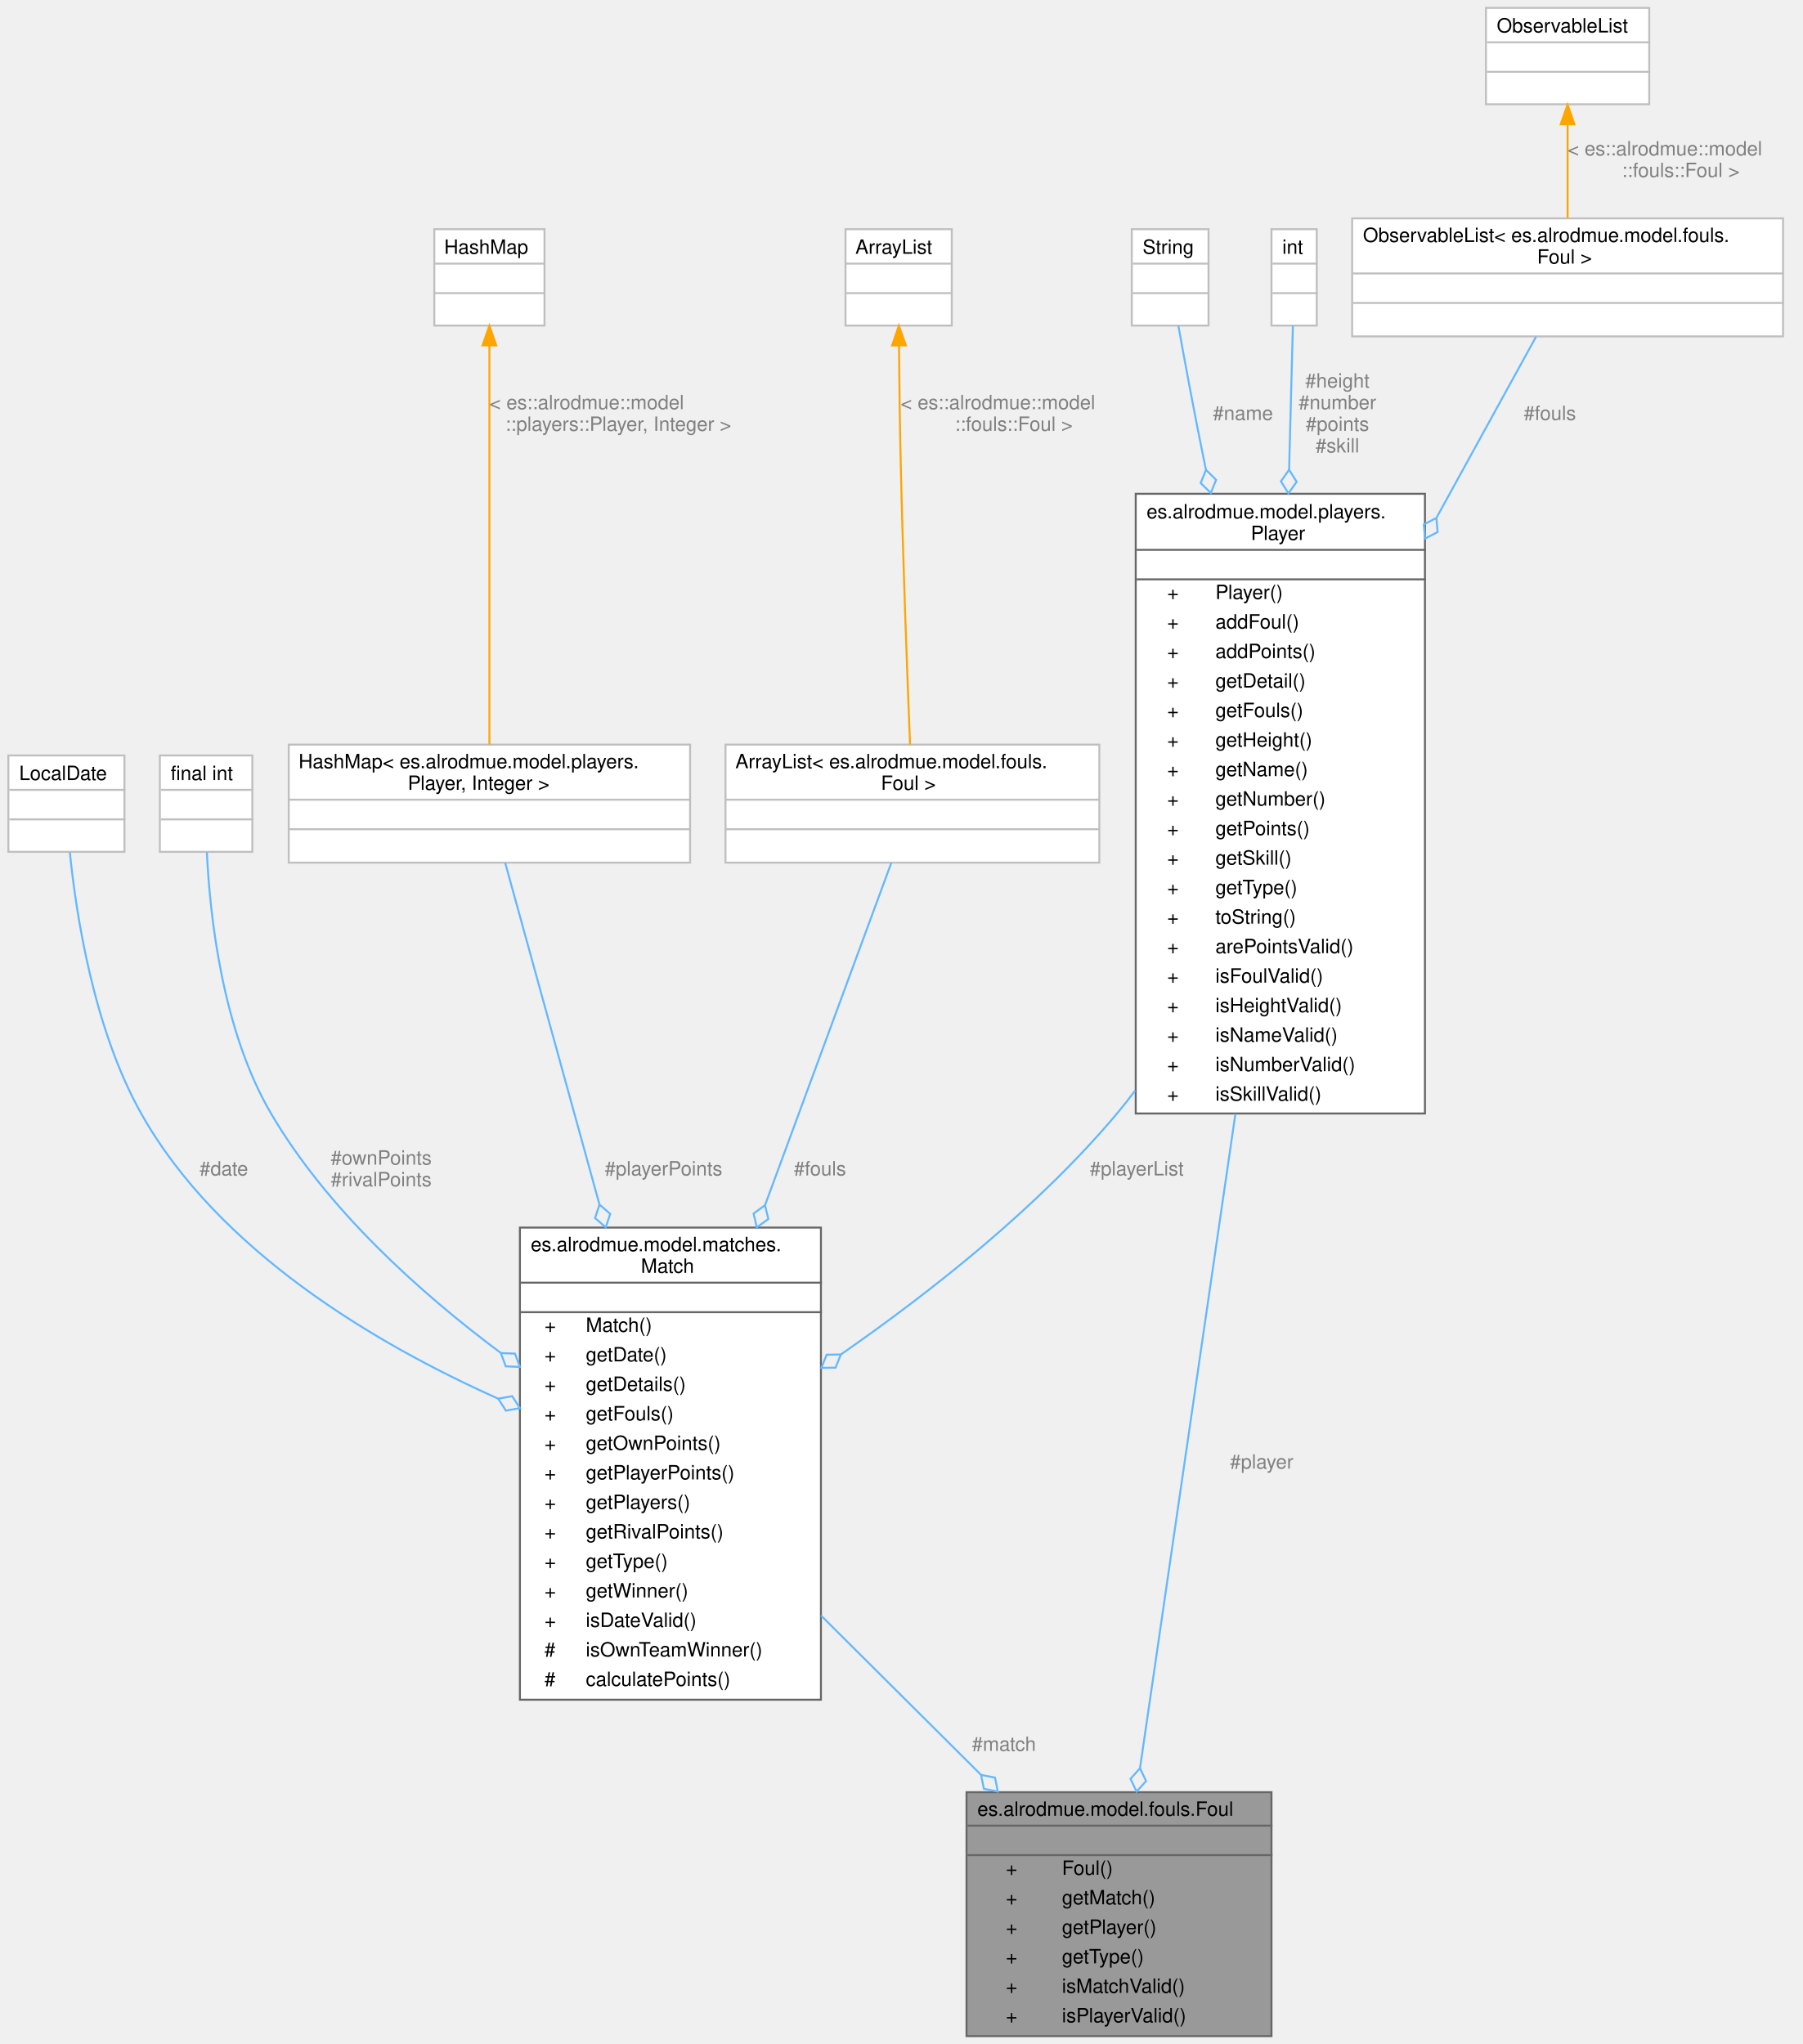
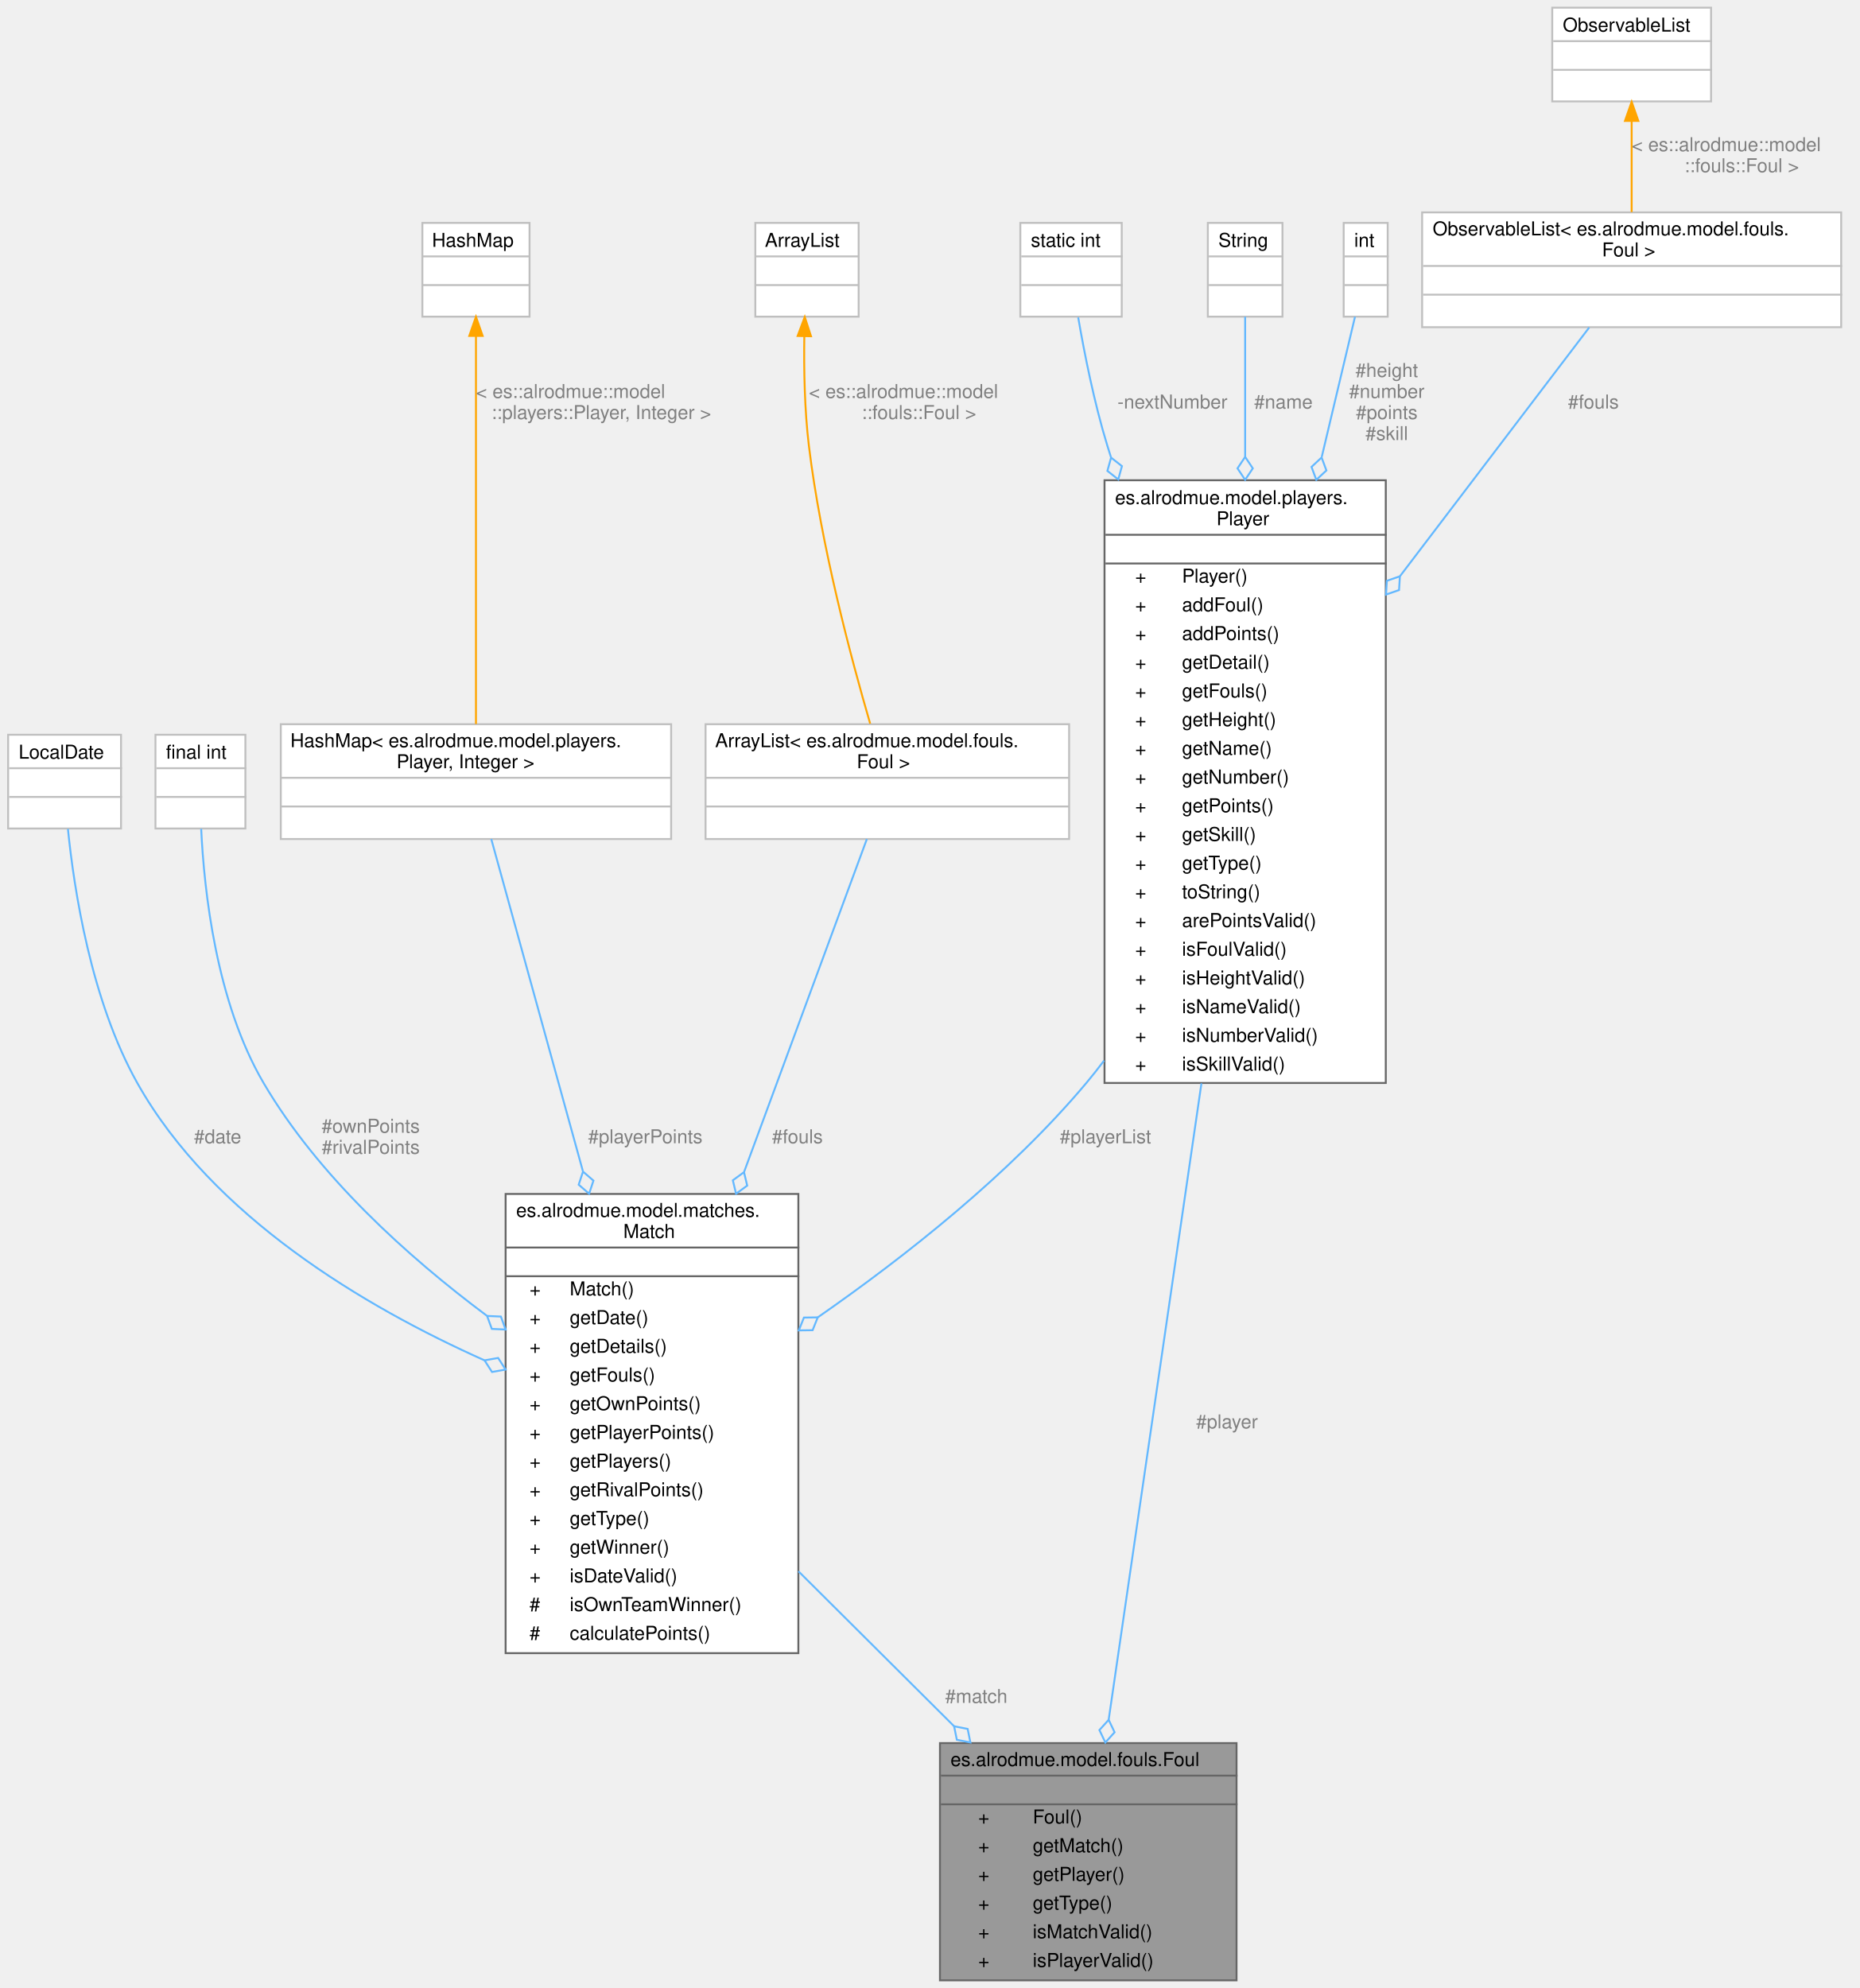
- <svg xmlns="http://www.w3.org/2000/svg" xmlns:xlink="http://www.w3.org/1999/xlink" width="916pt" height="1039pt" viewBox="0.00 0.00 915.50 1039.00">
+ <svg xmlns="http://www.w3.org/2000/svg" xmlns:xlink="http://www.w3.org/1999/xlink" width="972pt" height="1039pt" viewBox="0.00 0.00 971.50 1039.00">
  <g id="graph0" class="graph" transform="scale(1 1) rotate(0) translate(4 1035)">
    <g id="Node000001" class="node">
      <g id="a_Node000001">
        <a xlink:title=" ">
          <polygon fill="#999999" stroke="transparent" points="642,-124 487,-124 487,0 642,0 642,-124" />
          <text text-anchor="start" x="492.5" y="-112" font-family="Helvetica,sans-Serif" font-size="10.00">es.alrodmue.model.fouls.Foul</text>
          <text text-anchor="start" x="563" y="-97" font-family="Helvetica,sans-Serif" font-size="10.00"> </text>
          <text text-anchor="start" x="507" y="-82" font-family="Helvetica,sans-Serif" font-size="10.00">+</text>
          <text text-anchor="start" x="535.5" y="-82" font-family="Helvetica,sans-Serif" font-size="10.00">Foul()</text>
          <text text-anchor="start" x="507" y="-67" font-family="Helvetica,sans-Serif" font-size="10.00">+</text>
          <text text-anchor="start" x="535.5" y="-67" font-family="Helvetica,sans-Serif" font-size="10.00">getMatch()</text>
          <text text-anchor="start" x="507" y="-52" font-family="Helvetica,sans-Serif" font-size="10.00">+</text>
          <text text-anchor="start" x="535.5" y="-52" font-family="Helvetica,sans-Serif" font-size="10.00">getPlayer()</text>
          <text text-anchor="start" x="507" y="-37" font-family="Helvetica,sans-Serif" font-size="10.00">+</text>
          <text text-anchor="start" x="535.5" y="-37" font-family="Helvetica,sans-Serif" font-size="10.00">getType()</text>
          <text text-anchor="start" x="507" y="-22" font-family="Helvetica,sans-Serif" font-size="10.00">+</text>
          <text text-anchor="start" x="535.5" y="-22" font-family="Helvetica,sans-Serif" font-size="10.00">isMatchValid()</text>
          <text text-anchor="start" x="507" y="-7" font-family="Helvetica,sans-Serif" font-size="10.00">+</text>
          <text text-anchor="start" x="535.5" y="-7" font-family="Helvetica,sans-Serif" font-size="10.00">isPlayerValid()</text>
          <polygon fill="#666666" stroke="#666666" points="487.5,-107 487.5,-107 642.5,-107 642.5,-107 487.5,-107" />
          <polygon fill="#666666" stroke="#666666" points="487.5,-92 487.5,-92 642.5,-92 642.5,-92 487.5,-92" />
          <polygon fill="none" stroke="#666666" points="487,0 487,-124 642,-124 642,0 487,0" />
        </a>
      </g>
    </g>
    <g id="Node000002" class="node">
      <g id="a_Node000002">
        <a xlink:href="classes_1_1alrodmue_1_1model_1_1players_1_1Player.xhtml" target="_top" xlink:title=" ">
          <polygon fill="white" stroke="transparent" points="720,-784 573,-784 573,-469 720,-469 720,-784" />
          <text text-anchor="start" x="578.5" y="-771.5" font-family="Helvetica,sans-Serif" font-size="10.00">es.alrodmue.model.players.</text>
          <text text-anchor="start" x="631.5" y="-760.5" font-family="Helvetica,sans-Serif" font-size="10.00">Player</text>
          <text text-anchor="start" x="645" y="-745.5" font-family="Helvetica,sans-Serif" font-size="10.00"> </text>
          <text text-anchor="start" x="589" y="-730.5" font-family="Helvetica,sans-Serif" font-size="10.00">+</text>
          <text text-anchor="start" x="613.5" y="-730.5" font-family="Helvetica,sans-Serif" font-size="10.00">Player()</text>
          <text text-anchor="start" x="589" y="-715.5" font-family="Helvetica,sans-Serif" font-size="10.00">+</text>
          <text text-anchor="start" x="613.5" y="-715.5" font-family="Helvetica,sans-Serif" font-size="10.00">addFoul()</text>
          <text text-anchor="start" x="589" y="-700.5" font-family="Helvetica,sans-Serif" font-size="10.00">+</text>
          <text text-anchor="start" x="613.5" y="-700.5" font-family="Helvetica,sans-Serif" font-size="10.00">addPoints()</text>
          <text text-anchor="start" x="589" y="-685.5" font-family="Helvetica,sans-Serif" font-size="10.00">+</text>
          <text text-anchor="start" x="613.5" y="-685.5" font-family="Helvetica,sans-Serif" font-size="10.00">getDetail()</text>
          <text text-anchor="start" x="589" y="-670.5" font-family="Helvetica,sans-Serif" font-size="10.00">+</text>
          <text text-anchor="start" x="613.5" y="-670.5" font-family="Helvetica,sans-Serif" font-size="10.00">getFouls()</text>
          <text text-anchor="start" x="589" y="-655.5" font-family="Helvetica,sans-Serif" font-size="10.00">+</text>
          <text text-anchor="start" x="613.5" y="-655.5" font-family="Helvetica,sans-Serif" font-size="10.00">getHeight()</text>
          <text text-anchor="start" x="589" y="-640.5" font-family="Helvetica,sans-Serif" font-size="10.00">+</text>
          <text text-anchor="start" x="613.5" y="-640.5" font-family="Helvetica,sans-Serif" font-size="10.00">getName()</text>
          <text text-anchor="start" x="589" y="-625.5" font-family="Helvetica,sans-Serif" font-size="10.00">+</text>
          <text text-anchor="start" x="613.5" y="-625.5" font-family="Helvetica,sans-Serif" font-size="10.00">getNumber()</text>
          <text text-anchor="start" x="589" y="-610.5" font-family="Helvetica,sans-Serif" font-size="10.00">+</text>
          <text text-anchor="start" x="613.5" y="-610.5" font-family="Helvetica,sans-Serif" font-size="10.00">getPoints()</text>
          <text text-anchor="start" x="589" y="-595.5" font-family="Helvetica,sans-Serif" font-size="10.00">+</text>
          <text text-anchor="start" x="613.5" y="-595.5" font-family="Helvetica,sans-Serif" font-size="10.00">getSkill()</text>
          <text text-anchor="start" x="589" y="-580.5" font-family="Helvetica,sans-Serif" font-size="10.00">+</text>
          <text text-anchor="start" x="613.5" y="-580.5" font-family="Helvetica,sans-Serif" font-size="10.00">getType()</text>
          <text text-anchor="start" x="589" y="-565.5" font-family="Helvetica,sans-Serif" font-size="10.00">+</text>
          <text text-anchor="start" x="613.5" y="-565.5" font-family="Helvetica,sans-Serif" font-size="10.00">toString()</text>
          <text text-anchor="start" x="589" y="-550.5" font-family="Helvetica,sans-Serif" font-size="10.00">+</text>
          <text text-anchor="start" x="613.5" y="-550.5" font-family="Helvetica,sans-Serif" font-size="10.00">arePointsValid()</text>
          <text text-anchor="start" x="589" y="-535.5" font-family="Helvetica,sans-Serif" font-size="10.00">+</text>
          <text text-anchor="start" x="613.5" y="-535.5" font-family="Helvetica,sans-Serif" font-size="10.00">isFoulValid()</text>
          <text text-anchor="start" x="589" y="-520.5" font-family="Helvetica,sans-Serif" font-size="10.00">+</text>
          <text text-anchor="start" x="613.5" y="-520.5" font-family="Helvetica,sans-Serif" font-size="10.00">isHeightValid()</text>
          <text text-anchor="start" x="589" y="-505.5" font-family="Helvetica,sans-Serif" font-size="10.00">+</text>
          <text text-anchor="start" x="613.5" y="-505.5" font-family="Helvetica,sans-Serif" font-size="10.00">isNameValid()</text>
          <text text-anchor="start" x="589" y="-490.5" font-family="Helvetica,sans-Serif" font-size="10.00">+</text>
          <text text-anchor="start" x="613.5" y="-490.5" font-family="Helvetica,sans-Serif" font-size="10.00">isNumberValid()</text>
          <text text-anchor="start" x="589" y="-475.5" font-family="Helvetica,sans-Serif" font-size="10.00">+</text>
          <text text-anchor="start" x="613.5" y="-475.5" font-family="Helvetica,sans-Serif" font-size="10.00">isSkillValid()</text>
          <polygon fill="#666666" stroke="#666666" points="573.5,-755.5 573.5,-755.5 720.5,-755.5 720.5,-755.5 573.5,-755.5" />
          <polygon fill="#666666" stroke="#666666" points="573.5,-740.5 573.5,-740.5 720.5,-740.5 720.5,-740.5 573.5,-740.5" />
          <polygon fill="none" stroke="#666666" points="573,-469 573,-784 720,-784 720,-469 573,-469" />
        </a>
      </g>
    </g>
    <g id="edge1_Node000001_Node000002" class="edge">
      <g id="a_edge1_Node000001_Node000002">
        <a xlink:title=" ">
          <path fill="none" stroke="#63b8ff" d="M623.66,-468.81C607.8,-360.06 587.41,-220.17 575.18,-136.26" />
          <polygon fill="none" stroke="#63b8ff" points="575.17,-136.17 570.34,-130.81 573.44,-124.3 578.26,-129.66 575.17,-136.17" />
        </a>
      </g>
      <text text-anchor="middle" x="637" y="-288.5" font-family="Helvetica,sans-Serif" font-size="10.00" fill="grey"> #player</text>
    </g>
-     <g id="Node000007" class="node">
-       <g id="a_Node000007">
+     <g id="Node000008" class="node">
+       <g id="a_Node000008">
        <a xlink:href="classes_1_1alrodmue_1_1model_1_1matches_1_1Match.xhtml" target="_top" xlink:title=" ">
          <polygon fill="white" stroke="transparent" points="413,-411 260,-411 260,-171 413,-171 413,-411" />
          <text text-anchor="start" x="265.5" y="-399" font-family="Helvetica,sans-Serif" font-size="10.00">es.alrodmue.model.matches.</text>
          <text text-anchor="start" x="321.5" y="-388" font-family="Helvetica,sans-Serif" font-size="10.00">Match</text>
          <text text-anchor="start" x="335" y="-373" font-family="Helvetica,sans-Serif" font-size="10.00"> </text>
          <text text-anchor="start" x="272.5" y="-358" font-family="Helvetica,sans-Serif" font-size="10.00">+</text>
          <text text-anchor="start" x="293.5" y="-358" font-family="Helvetica,sans-Serif" font-size="10.00">Match()</text>
          <text text-anchor="start" x="272.5" y="-343" font-family="Helvetica,sans-Serif" font-size="10.00">+</text>
          <text text-anchor="start" x="293.5" y="-343" font-family="Helvetica,sans-Serif" font-size="10.00">getDate()</text>
          <text text-anchor="start" x="272.5" y="-328" font-family="Helvetica,sans-Serif" font-size="10.00">+</text>
          <text text-anchor="start" x="293.5" y="-328" font-family="Helvetica,sans-Serif" font-size="10.00">getDetails()</text>
          <text text-anchor="start" x="272.5" y="-313" font-family="Helvetica,sans-Serif" font-size="10.00">+</text>
          <text text-anchor="start" x="293.5" y="-313" font-family="Helvetica,sans-Serif" font-size="10.00">getFouls()</text>
          <text text-anchor="start" x="272.5" y="-298" font-family="Helvetica,sans-Serif" font-size="10.00">+</text>
          <text text-anchor="start" x="293.5" y="-298" font-family="Helvetica,sans-Serif" font-size="10.00">getOwnPoints()</text>
          <text text-anchor="start" x="272.5" y="-283" font-family="Helvetica,sans-Serif" font-size="10.00">+</text>
          <text text-anchor="start" x="293.5" y="-283" font-family="Helvetica,sans-Serif" font-size="10.00">getPlayerPoints()</text>
          <text text-anchor="start" x="272.5" y="-268" font-family="Helvetica,sans-Serif" font-size="10.00">+</text>
          <text text-anchor="start" x="293.5" y="-268" font-family="Helvetica,sans-Serif" font-size="10.00">getPlayers()</text>
          <text text-anchor="start" x="272.5" y="-253" font-family="Helvetica,sans-Serif" font-size="10.00">+</text>
          <text text-anchor="start" x="293.5" y="-253" font-family="Helvetica,sans-Serif" font-size="10.00">getRivalPoints()</text>
          <text text-anchor="start" x="272.5" y="-238" font-family="Helvetica,sans-Serif" font-size="10.00">+</text>
          <text text-anchor="start" x="293.5" y="-238" font-family="Helvetica,sans-Serif" font-size="10.00">getType()</text>
          <text text-anchor="start" x="272.5" y="-223" font-family="Helvetica,sans-Serif" font-size="10.00">+</text>
          <text text-anchor="start" x="293.5" y="-223" font-family="Helvetica,sans-Serif" font-size="10.00">getWinner()</text>
          <text text-anchor="start" x="272.5" y="-208" font-family="Helvetica,sans-Serif" font-size="10.00">+</text>
          <text text-anchor="start" x="293.5" y="-208" font-family="Helvetica,sans-Serif" font-size="10.00">isDateValid()</text>
          <text text-anchor="start" x="272.5" y="-193" font-family="Helvetica,sans-Serif" font-size="10.00">#</text>
          <text text-anchor="start" x="293.5" y="-193" font-family="Helvetica,sans-Serif" font-size="10.00">isOwnTeamWinner()</text>
          <text text-anchor="start" x="272.5" y="-178" font-family="Helvetica,sans-Serif" font-size="10.00">#</text>
          <text text-anchor="start" x="293.5" y="-178" font-family="Helvetica,sans-Serif" font-size="10.00">calculatePoints()</text>
          <polygon fill="#666666" stroke="#666666" points="260.5,-383 260.5,-383 413.5,-383 413.5,-383 260.5,-383" />
          <polygon fill="#666666" stroke="#666666" points="260.5,-368 260.5,-368 413.5,-368 413.5,-368 260.5,-368" />
          <polygon fill="none" stroke="#666666" points="260,-171 260,-411 413,-411 413,-171 260,-171" />
        </a>
      </g>
    </g>
-     <g id="edge9_Node000007_Node000002" class="edge">
-       <g id="a_edge9_Node000007_Node000002">
+     <g id="edge10_Node000008_Node000002" class="edge">
+       <g id="a_edge10_Node000008_Node000002">
        <a xlink:title=" ">
          <path fill="none" stroke="#63b8ff" d="M572.77,-480.7C569.75,-476.68 566.66,-472.77 563.5,-469 523.55,-421.38 468.84,-378.26 423.14,-346.5" />
          <polygon fill="none" stroke="#63b8ff" points="423.12,-346.49 415.91,-346.39 413.23,-339.69 420.44,-339.79 423.12,-346.49" />
        </a>
      </g>
      <text text-anchor="middle" x="573.5" y="-437.5" font-family="Helvetica,sans-Serif" font-size="10.00" fill="grey"> #playerList</text>
    </g>
    <g id="Node000003" class="node">
      <g id="a_Node000003">
        <a xlink:title=" ">
-           <polygon fill="white" stroke="transparent" points="610,-918.5 571,-918.5 571,-869.5 610,-869.5 610,-918.5" />
-           <text text-anchor="start" x="576.5" y="-906" font-family="Helvetica,sans-Serif" font-size="10.00">String</text>
-           <text text-anchor="start" x="589" y="-891" font-family="Helvetica,sans-Serif" font-size="10.00"> </text>
-           <text text-anchor="start" x="589" y="-876" font-family="Helvetica,sans-Serif" font-size="10.00"> </text>
-           <polygon fill="#bfbfbf" stroke="#bfbfbf" points="571.5,-901 571.5,-901 610.5,-901 610.5,-901 571.5,-901" />
-           <polygon fill="#bfbfbf" stroke="#bfbfbf" points="571.5,-886 571.5,-886 610.5,-886 610.5,-886 571.5,-886" />
-           <polygon fill="none" stroke="#bfbfbf" points="571,-869.5 571,-918.5 610,-918.5 610,-869.5 571,-869.5" />
+           <polygon fill="white" stroke="transparent" points="582,-918.5 529,-918.5 529,-869.5 582,-869.5 582,-918.5" />
+           <text text-anchor="start" x="534.5" y="-906" font-family="Helvetica,sans-Serif" font-size="10.00">static int</text>
+           <text text-anchor="start" x="554" y="-891" font-family="Helvetica,sans-Serif" font-size="10.00"> </text>
+           <text text-anchor="start" x="554" y="-876" font-family="Helvetica,sans-Serif" font-size="10.00"> </text>
+           <polygon fill="#bfbfbf" stroke="#bfbfbf" points="529.5,-901 529.5,-901 582.5,-901 582.5,-901 529.5,-901" />
+           <polygon fill="#bfbfbf" stroke="#bfbfbf" points="529.5,-886 529.5,-886 582.5,-886 582.5,-886 529.5,-886" />
+           <polygon fill="none" stroke="#bfbfbf" points="529,-869.5 529,-918.5 582,-918.5 582,-869.5 529,-869.5" />
        </a>
      </g>
    </g>
    <g id="edge2_Node000002_Node000003" class="edge">
      <g id="a_edge2_Node000002_Node000003">
        <a xlink:title=" ">
-           <path fill="none" stroke="#63b8ff" d="M594.68,-869.39C597.99,-850.99 602.82,-824.83 607.5,-802 607.89,-800.1 608.28,-798.2 608.68,-796.28" />
-           <polygon fill="none" stroke="#63b8ff" points="608.71,-796.15 606.02,-789.46 611.16,-784.4 613.85,-791.09 608.71,-796.15" />
-         </a>
-       </g>
-       <text text-anchor="middle" x="627.5" y="-821.5" font-family="Helvetica,sans-Serif" font-size="10.00" fill="grey"> #name</text>
+           <path fill="none" stroke="#63b8ff" d="M559.24,-869.13C562.43,-850.59 567.62,-824.37 574.5,-802 575.11,-800.01 575.74,-798.01 576.38,-796" />
+           <polygon fill="none" stroke="#63b8ff" points="576.43,-795.84 574.51,-788.89 580.18,-784.44 582.11,-791.38 576.43,-795.84" />
+         </a>
+       </g>
+       <text text-anchor="middle" x="608.5" y="-821.5" font-family="Helvetica,sans-Serif" font-size="10.00" fill="grey"> -nextNumber</text>
    </g>
    <g id="Node000004" class="node">
      <g id="a_Node000004">
        <a xlink:title=" ">
-           <polygon fill="white" stroke="transparent" points="665,-918.5 642,-918.5 642,-869.5 665,-869.5 665,-918.5" />
-           <text text-anchor="start" x="647.5" y="-906" font-family="Helvetica,sans-Serif" font-size="10.00">int</text>
-           <text text-anchor="start" x="652" y="-891" font-family="Helvetica,sans-Serif" font-size="10.00"> </text>
-           <text text-anchor="start" x="652" y="-876" font-family="Helvetica,sans-Serif" font-size="10.00"> </text>
-           <polygon fill="#bfbfbf" stroke="#bfbfbf" points="642.5,-901 642.5,-901 665.5,-901 665.5,-901 642.5,-901" />
-           <polygon fill="#bfbfbf" stroke="#bfbfbf" points="642.5,-886 642.5,-886 665.5,-886 665.5,-886 642.5,-886" />
-           <polygon fill="none" stroke="#bfbfbf" points="642,-869.5 642,-918.5 665,-918.5 665,-869.5 642,-869.5" />
+           <polygon fill="white" stroke="transparent" points="666,-918.5 627,-918.5 627,-869.5 666,-869.5 666,-918.5" />
+           <text text-anchor="start" x="632.5" y="-906" font-family="Helvetica,sans-Serif" font-size="10.00">String</text>
+           <text text-anchor="start" x="645" y="-891" font-family="Helvetica,sans-Serif" font-size="10.00"> </text>
+           <text text-anchor="start" x="645" y="-876" font-family="Helvetica,sans-Serif" font-size="10.00"> </text>
+           <polygon fill="#bfbfbf" stroke="#bfbfbf" points="627.5,-901 627.5,-901 666.5,-901 666.5,-901 627.5,-901" />
+           <polygon fill="#bfbfbf" stroke="#bfbfbf" points="627.5,-886 627.5,-886 666.5,-886 666.5,-886 627.5,-886" />
+           <polygon fill="none" stroke="#bfbfbf" points="627,-869.5 627,-918.5 666,-918.5 666,-869.5 627,-869.5" />
        </a>
      </g>
    </g>
    <g id="edge3_Node000002_Node000004" class="edge">
      <g id="a_edge3_Node000002_Node000004">
        <a xlink:title=" ">
-           <path fill="none" stroke="#63b8ff" d="M652.88,-869.44C652.41,-851.54 651.71,-825.13 650.95,-796.27" />
-           <polygon fill="none" stroke="#63b8ff" points="650.95,-796.22 646.79,-790.32 650.63,-784.22 654.79,-790.11 650.95,-796.22" />
-         </a>
-       </g>
-       <text text-anchor="middle" x="675.5" y="-838" font-family="Helvetica,sans-Serif" font-size="10.00" fill="grey"> #height</text>
-       <text text-anchor="middle" x="675.5" y="-827" font-family="Helvetica,sans-Serif" font-size="10.00" fill="grey">#number</text>
-       <text text-anchor="middle" x="675.5" y="-816" font-family="Helvetica,sans-Serif" font-size="10.00" fill="grey">#points</text>
-       <text text-anchor="middle" x="675.5" y="-805" font-family="Helvetica,sans-Serif" font-size="10.00" fill="grey">#skill</text>
+           <path fill="none" stroke="#63b8ff" d="M646.5,-869.44C646.5,-851.54 646.5,-825.13 646.5,-796.27" />
+           <polygon fill="none" stroke="#63b8ff" points="646.5,-796.22 642.5,-790.22 646.5,-784.22 650.5,-790.22 646.5,-796.22" />
+         </a>
+       </g>
+       <text text-anchor="middle" x="666.5" y="-821.5" font-family="Helvetica,sans-Serif" font-size="10.00" fill="grey"> #name</text>
    </g>
    <g id="Node000005" class="node">
      <g id="a_Node000005">
        <a xlink:title=" ">
-           <polygon fill="white" stroke="transparent" points="902,-924 683,-924 683,-864 902,-864 902,-924" />
-           <text text-anchor="start" x="688.5" y="-912" font-family="Helvetica,sans-Serif" font-size="10.00">ObservableList&lt; es.alrodmue.model.fouls.</text>
-           <text text-anchor="start" x="777" y="-901" font-family="Helvetica,sans-Serif" font-size="10.00">Foul &gt;</text>
-           <text text-anchor="start" x="791" y="-886" font-family="Helvetica,sans-Serif" font-size="10.00"> </text>
-           <text text-anchor="start" x="791" y="-871" font-family="Helvetica,sans-Serif" font-size="10.00"> </text>
-           <polygon fill="#bfbfbf" stroke="#bfbfbf" points="683.5,-896 683.5,-896 902.5,-896 902.5,-896 683.5,-896" />
-           <polygon fill="#bfbfbf" stroke="#bfbfbf" points="683.5,-881 683.5,-881 902.5,-881 902.5,-881 683.5,-881" />
-           <polygon fill="none" stroke="#bfbfbf" points="683,-864 683,-924 902,-924 902,-864 683,-864" />
+           <polygon fill="white" stroke="transparent" points="721,-918.5 698,-918.5 698,-869.5 721,-869.5 721,-918.5" />
+           <text text-anchor="start" x="703.5" y="-906" font-family="Helvetica,sans-Serif" font-size="10.00">int</text>
+           <text text-anchor="start" x="708" y="-891" font-family="Helvetica,sans-Serif" font-size="10.00"> </text>
+           <text text-anchor="start" x="708" y="-876" font-family="Helvetica,sans-Serif" font-size="10.00"> </text>
+           <polygon fill="#bfbfbf" stroke="#bfbfbf" points="698.5,-901 698.5,-901 721.5,-901 721.5,-901 698.5,-901" />
+           <polygon fill="#bfbfbf" stroke="#bfbfbf" points="698.5,-886 698.5,-886 721.5,-886 721.5,-886 698.5,-886" />
+           <polygon fill="none" stroke="#bfbfbf" points="698,-869.5 698,-918.5 721,-918.5 721,-869.5 698,-869.5" />
        </a>
      </g>
    </g>
    <g id="edge4_Node000002_Node000005" class="edge">
      <g id="a_edge4_Node000002_Node000005">
        <a xlink:title=" ">
-           <path fill="none" stroke="#63b8ff" d="M776.46,-863.83C763.84,-840.88 745.23,-807.03 726.01,-772.08" />
-           <polygon fill="none" stroke="#63b8ff" points="725.81,-771.73 719.42,-768.4 720.03,-761.21 726.43,-764.54 725.81,-771.73" />
-         </a>
-       </g>
-       <text text-anchor="middle" x="783.5" y="-821.5" font-family="Helvetica,sans-Serif" font-size="10.00" fill="grey"> #fouls</text>
+           <path fill="none" stroke="#63b8ff" d="M703.91,-869.44C699.66,-851.54 693.4,-825.13 686.55,-796.27" />
+           <polygon fill="none" stroke="#63b8ff" points="686.46,-795.9 681.18,-790.98 683.69,-784.22 688.96,-789.13 686.46,-795.9" />
+         </a>
+       </g>
+       <text text-anchor="middle" x="720.5" y="-838" font-family="Helvetica,sans-Serif" font-size="10.00" fill="grey"> #height</text>
+       <text text-anchor="middle" x="720.5" y="-827" font-family="Helvetica,sans-Serif" font-size="10.00" fill="grey">#number</text>
+       <text text-anchor="middle" x="720.5" y="-816" font-family="Helvetica,sans-Serif" font-size="10.00" fill="grey">#points</text>
+       <text text-anchor="middle" x="720.5" y="-805" font-family="Helvetica,sans-Serif" font-size="10.00" fill="grey">#skill</text>
    </g>
    <g id="Node000006" class="node">
      <g id="a_Node000006">
        <a xlink:title=" ">
-           <polygon fill="white" stroke="transparent" points="834,-1031 751,-1031 751,-982 834,-982 834,-1031" />
-           <text text-anchor="start" x="756.5" y="-1018.5" font-family="Helvetica,sans-Serif" font-size="10.00">ObservableList</text>
-           <text text-anchor="start" x="791" y="-1003.5" font-family="Helvetica,sans-Serif" font-size="10.00"> </text>
-           <text text-anchor="start" x="791" y="-988.5" font-family="Helvetica,sans-Serif" font-size="10.00"> </text>
-           <polygon fill="#bfbfbf" stroke="#bfbfbf" points="751.5,-1013.5 751.5,-1013.5 834.5,-1013.5 834.5,-1013.5 751.5,-1013.5" />
-           <polygon fill="#bfbfbf" stroke="#bfbfbf" points="751.5,-998.5 751.5,-998.5 834.5,-998.5 834.5,-998.5 751.5,-998.5" />
-           <polygon fill="none" stroke="#bfbfbf" points="751,-982 751,-1031 834,-1031 834,-982 751,-982" />
-         </a>
-       </g>
-     </g>
-     <g id="edge5_Node000005_Node000006" class="edge">
-       <g id="a_edge5_Node000005_Node000006">
-         <a xlink:title=" ">
-           <path fill="none" stroke="orange" d="M792.5,-971.75C792.5,-956.56 792.5,-938.79 792.5,-924.17" />
-           <polygon fill="orange" stroke="orange" points="789,-971.79 792.5,-981.79 796,-971.8 789,-971.79" />
-         </a>
-       </g>
-       <text text-anchor="start" x="792.5" y="-956" font-family="Helvetica,sans-Serif" font-size="10.00" fill="grey"> &lt; es::alrodmue::model</text>
-       <text text-anchor="middle" x="850" y="-945" font-family="Helvetica,sans-Serif" font-size="10.00" fill="grey">::fouls::Foul &gt;</text>
-     </g>
-     <g id="edge6_Node000001_Node000007" class="edge">
-       <g id="a_edge6_Node000001_Node000007">
+           <polygon fill="white" stroke="transparent" points="958,-924 739,-924 739,-864 958,-864 958,-924" />
+           <text text-anchor="start" x="744.5" y="-912" font-family="Helvetica,sans-Serif" font-size="10.00">ObservableList&lt; es.alrodmue.model.fouls.</text>
+           <text text-anchor="start" x="833" y="-901" font-family="Helvetica,sans-Serif" font-size="10.00">Foul &gt;</text>
+           <text text-anchor="start" x="847" y="-886" font-family="Helvetica,sans-Serif" font-size="10.00"> </text>
+           <text text-anchor="start" x="847" y="-871" font-family="Helvetica,sans-Serif" font-size="10.00"> </text>
+           <polygon fill="#bfbfbf" stroke="#bfbfbf" points="739.5,-896 739.5,-896 958.5,-896 958.5,-896 739.5,-896" />
+           <polygon fill="#bfbfbf" stroke="#bfbfbf" points="739.5,-881 739.5,-881 958.5,-881 958.5,-881 739.5,-881" />
+           <polygon fill="none" stroke="#bfbfbf" points="739,-864 739,-924 958,-924 958,-864 739,-864" />
+         </a>
+       </g>
+     </g>
+     <g id="edge5_Node000002_Node000006" class="edge">
+       <g id="a_edge5_Node000002_Node000006">
+         <a xlink:title=" ">
+           <path fill="none" stroke="#63b8ff" d="M826.3,-863.83C802.48,-832.51 763.22,-780.91 727.45,-733.9" />
+           <polygon fill="none" stroke="#63b8ff" points="727.38,-733.81 720.56,-731.45 720.12,-724.26 726.93,-726.61 727.38,-733.81" />
+         </a>
+       </g>
+       <text text-anchor="middle" x="828.5" y="-821.5" font-family="Helvetica,sans-Serif" font-size="10.00" fill="grey"> #fouls</text>
+     </g>
+     <g id="Node000007" class="node">
+       <g id="a_Node000007">
+         <a xlink:title=" ">
+           <polygon fill="white" stroke="transparent" points="890,-1031 807,-1031 807,-982 890,-982 890,-1031" />
+           <text text-anchor="start" x="812.5" y="-1018.5" font-family="Helvetica,sans-Serif" font-size="10.00">ObservableList</text>
+           <text text-anchor="start" x="847" y="-1003.5" font-family="Helvetica,sans-Serif" font-size="10.00"> </text>
+           <text text-anchor="start" x="847" y="-988.5" font-family="Helvetica,sans-Serif" font-size="10.00"> </text>
+           <polygon fill="#bfbfbf" stroke="#bfbfbf" points="807.5,-1013.5 807.5,-1013.5 890.5,-1013.5 890.5,-1013.5 807.5,-1013.5" />
+           <polygon fill="#bfbfbf" stroke="#bfbfbf" points="807.5,-998.5 807.5,-998.5 890.5,-998.5 890.5,-998.5 807.5,-998.5" />
+           <polygon fill="none" stroke="#bfbfbf" points="807,-982 807,-1031 890,-1031 890,-982 807,-982" />
+         </a>
+       </g>
+     </g>
+     <g id="edge6_Node000006_Node000007" class="edge">
+       <g id="a_edge6_Node000006_Node000007">
+         <a xlink:title=" ">
+           <path fill="none" stroke="orange" d="M848.5,-971.75C848.5,-956.56 848.5,-938.79 848.5,-924.17" />
+           <polygon fill="orange" stroke="orange" points="845,-971.79 848.5,-981.79 852,-971.8 845,-971.79" />
+         </a>
+       </g>
+       <text text-anchor="start" x="848.5" y="-956" font-family="Helvetica,sans-Serif" font-size="10.00" fill="grey"> &lt; es::alrodmue::model</text>
+       <text text-anchor="middle" x="906" y="-945" font-family="Helvetica,sans-Serif" font-size="10.00" fill="grey">::fouls::Foul &gt;</text>
+     </g>
+     <g id="edge7_Node000001_Node000008" class="edge">
+       <g id="a_edge7_Node000001_Node000008">
        <a xlink:title=" ">
          <path fill="none" stroke="#63b8ff" d="M413.05,-213.78C439.32,-187.63 468.57,-158.5 494.31,-132.88" />
          <polygon fill="none" stroke="#63b8ff" points="494.39,-132.8 495.82,-125.73 502.9,-124.33 501.47,-131.4 494.39,-132.8" />
        </a>
      </g>
      <text text-anchor="middle" x="506" y="-145" font-family="Helvetica,sans-Serif" font-size="10.00" fill="grey"> #match</text>
    </g>
-     <g id="Node000008" class="node">
-       <g id="a_Node000008">
+     <g id="Node000009" class="node">
+       <g id="a_Node000009">
        <a xlink:title=" ">
          <polygon fill="white" stroke="transparent" points="59,-651 0,-651 0,-602 59,-602 59,-651" />
          <text text-anchor="start" x="5.5" y="-638.5" font-family="Helvetica,sans-Serif" font-size="10.00">LocalDate</text>
          <text text-anchor="start" x="28" y="-623.5" font-family="Helvetica,sans-Serif" font-size="10.00"> </text>
          <text text-anchor="start" x="28" y="-608.5" font-family="Helvetica,sans-Serif" font-size="10.00"> </text>
          <polygon fill="#bfbfbf" stroke="#bfbfbf" points="0.5,-633.5 0.5,-633.5 59.5,-633.5 59.5,-633.5 0.5,-633.5" />
          <polygon fill="#bfbfbf" stroke="#bfbfbf" points="0.5,-618.5 0.5,-618.5 59.5,-618.5 59.5,-618.5 0.5,-618.5" />
          <polygon fill="none" stroke="#bfbfbf" points="0,-602 0,-651 59,-651 59,-602 0,-602" />
        </a>
      </g>
    </g>
-     <g id="edge7_Node000007_Node000008" class="edge">
-       <g id="a_edge7_Node000007_Node000008">
+     <g id="edge8_Node000008_Node000009" class="edge">
+       <g id="a_edge8_Node000008_Node000009">
        <a xlink:title=" ">
          <path fill="none" stroke="#63b8ff" d="M31.25,-601.77C34.48,-569.79 43.4,-511.9 67.5,-469 106.76,-399.11 186.43,-351.98 248.93,-324.05" />
          <polygon fill="none" stroke="#63b8ff" points="248.99,-324.02 252.89,-317.95 259.99,-319.22 256.09,-325.29 248.99,-324.02" />
        </a>
      </g>
      <text text-anchor="middle" x="109.5" y="-437.5" font-family="Helvetica,sans-Serif" font-size="10.00" fill="grey"> #date</text>
    </g>
-     <g id="Node000009" class="node">
-       <g id="a_Node000009">
+     <g id="Node000010" class="node">
+       <g id="a_Node000010">
        <a xlink:title=" ">
          <polygon fill="white" stroke="transparent" points="124,-651 77,-651 77,-602 124,-602 124,-651" />
          <text text-anchor="start" x="82.5" y="-638.5" font-family="Helvetica,sans-Serif" font-size="10.00">final int</text>
          <text text-anchor="start" x="99" y="-623.5" font-family="Helvetica,sans-Serif" font-size="10.00"> </text>
          <text text-anchor="start" x="99" y="-608.5" font-family="Helvetica,sans-Serif" font-size="10.00"> </text>
          <polygon fill="#bfbfbf" stroke="#bfbfbf" points="77.5,-633.5 77.5,-633.5 124.5,-633.5 124.5,-633.5 77.5,-633.5" />
          <polygon fill="#bfbfbf" stroke="#bfbfbf" points="77.5,-618.5 77.5,-618.5 124.5,-618.5 124.5,-618.5 77.5,-618.5" />
          <polygon fill="none" stroke="#bfbfbf" points="77,-602 77,-651 124,-651 124,-602 77,-602" />
        </a>
      </g>
    </g>
-     <g id="edge8_Node000007_Node000009" class="edge">
-       <g id="a_edge8_Node000007_Node000009">
+     <g id="edge9_Node000008_Node000010" class="edge">
+       <g id="a_edge9_Node000008_Node000010">
        <a xlink:title=" ">
          <path fill="none" stroke="#63b8ff" d="M100.89,-601.82C102.41,-569.64 108.69,-511.27 133.5,-469 162.04,-420.37 208.73,-378.29 250.15,-347.37" />
          <polygon fill="none" stroke="#63b8ff" points="250.31,-347.24 252.79,-340.47 259.99,-340.15 257.52,-346.92 250.31,-347.24" />
        </a>
      </g>
      <text text-anchor="middle" x="189.5" y="-443" font-family="Helvetica,sans-Serif" font-size="10.00" fill="grey"> #ownPoints</text>
      <text text-anchor="middle" x="189.5" y="-432" font-family="Helvetica,sans-Serif" font-size="10.00" fill="grey">#rivalPoints</text>
    </g>
-     <g id="Node000010" class="node">
-       <g id="a_Node000010">
+     <g id="Node000011" class="node">
+       <g id="a_Node000011">
        <a xlink:title=" ">
          <polygon fill="white" stroke="transparent" points="346.5,-656.5 142.5,-656.5 142.5,-596.5 346.5,-596.5 346.5,-656.5" />
          <text text-anchor="start" x="147.5" y="-644.5" font-family="Helvetica,sans-Serif" font-size="10.00">HashMap&lt; es.alrodmue.model.players.</text>
          <text text-anchor="start" x="203" y="-633.5" font-family="Helvetica,sans-Serif" font-size="10.00">Player, Integer &gt;</text>
          <text text-anchor="start" x="242.5" y="-618.5" font-family="Helvetica,sans-Serif" font-size="10.00"> </text>
          <text text-anchor="start" x="242.5" y="-603.5" font-family="Helvetica,sans-Serif" font-size="10.00"> </text>
          <polygon fill="#bfbfbf" stroke="#bfbfbf" points="142.5,-628.5 142.5,-628.5 346.5,-628.5 346.5,-628.5 142.5,-628.5" />
          <polygon fill="#bfbfbf" stroke="#bfbfbf" points="142.5,-613.5 142.5,-613.5 346.5,-613.5 346.5,-613.5 142.5,-613.5" />
          <polygon fill="none" stroke="#bfbfbf" points="142.5,-596.5 142.5,-656.5 346.5,-656.5 346.5,-596.5 142.5,-596.5" />
        </a>
      </g>
    </g>
-     <g id="edge10_Node000007_Node000010" class="edge">
-       <g id="a_edge10_Node000007_Node000010">
+     <g id="edge11_Node000008_Node000011" class="edge">
+       <g id="a_edge11_Node000008_Node000011">
        <a xlink:title=" ">
          <path fill="none" stroke="#63b8ff" d="M252.5,-596.49C263.18,-557.77 282.79,-486.68 300.38,-422.93" />
          <polygon fill="none" stroke="#63b8ff" points="300.45,-422.68 298.19,-415.84 303.64,-411.12 305.9,-417.96 300.45,-422.68" />
        </a>
      </g>
      <text text-anchor="middle" x="333" y="-437.5" font-family="Helvetica,sans-Serif" font-size="10.00" fill="grey"> #playerPoints</text>
    </g>
-     <g id="Node000011" class="node">
-       <g id="a_Node000011">
+     <g id="Node000012" class="node">
+       <g id="a_Node000012">
        <a xlink:title=" ">
          <polygon fill="white" stroke="transparent" points="272.5,-918.5 216.5,-918.5 216.5,-869.5 272.5,-869.5 272.5,-918.5" />
          <text text-anchor="start" x="221.5" y="-906" font-family="Helvetica,sans-Serif" font-size="10.00">HashMap</text>
          <text text-anchor="start" x="242.5" y="-891" font-family="Helvetica,sans-Serif" font-size="10.00"> </text>
          <text text-anchor="start" x="242.5" y="-876" font-family="Helvetica,sans-Serif" font-size="10.00"> </text>
          <polygon fill="#bfbfbf" stroke="#bfbfbf" points="216.5,-901 216.5,-901 272.5,-901 272.5,-901 216.5,-901" />
          <polygon fill="#bfbfbf" stroke="#bfbfbf" points="216.5,-886 216.5,-886 272.5,-886 272.5,-886 216.5,-886" />
          <polygon fill="none" stroke="#bfbfbf" points="216.5,-869.5 216.5,-918.5 272.5,-918.5 272.5,-869.5 216.5,-869.5" />
        </a>
      </g>
    </g>
-     <g id="edge11_Node000010_Node000011" class="edge">
-       <g id="a_edge11_Node000010_Node000011">
+     <g id="edge12_Node000011_Node000012" class="edge">
+       <g id="a_edge12_Node000011_Node000012">
        <a xlink:title=" ">
          <path fill="none" stroke="orange" d="M244.5,-859.29C244.5,-806.73 244.5,-706.15 244.5,-656.58" />
          <polygon fill="orange" stroke="orange" points="241,-859.44 244.5,-869.44 248,-859.44 241,-859.44" />
        </a>
      </g>
      <text text-anchor="start" x="244.5" y="-827" font-family="Helvetica,sans-Serif" font-size="10.00" fill="grey"> &lt; es::alrodmue::model</text>
      <text text-anchor="middle" x="310" y="-816" font-family="Helvetica,sans-Serif" font-size="10.00" fill="grey">::players::Player, Integer &gt;</text>
    </g>
-     <g id="Node000012" class="node">
-       <g id="a_Node000012">
+     <g id="Node000013" class="node">
+       <g id="a_Node000013">
        <a xlink:title=" ">
          <polygon fill="white" stroke="transparent" points="554.5,-656.5 364.5,-656.5 364.5,-596.5 554.5,-596.5 554.5,-656.5" />
          <text text-anchor="start" x="369.5" y="-644.5" font-family="Helvetica,sans-Serif" font-size="10.00">ArrayList&lt; es.alrodmue.model.fouls.</text>
          <text text-anchor="start" x="443.5" y="-633.5" font-family="Helvetica,sans-Serif" font-size="10.00">Foul &gt;</text>
          <text text-anchor="start" x="457.5" y="-618.5" font-family="Helvetica,sans-Serif" font-size="10.00"> </text>
          <text text-anchor="start" x="457.5" y="-603.5" font-family="Helvetica,sans-Serif" font-size="10.00"> </text>
          <polygon fill="#bfbfbf" stroke="#bfbfbf" points="364.5,-628.5 364.5,-628.5 554.5,-628.5 554.5,-628.5 364.5,-628.5" />
          <polygon fill="#bfbfbf" stroke="#bfbfbf" points="364.5,-613.5 364.5,-613.5 554.5,-613.5 554.5,-613.5 364.5,-613.5" />
          <polygon fill="none" stroke="#bfbfbf" points="364.5,-596.5 364.5,-656.5 554.5,-656.5 554.5,-596.5 364.5,-596.5" />
        </a>
      </g>
    </g>
-     <g id="edge12_Node000007_Node000012" class="edge">
-       <g id="a_edge12_Node000007_Node000012">
+     <g id="edge13_Node000008_Node000013" class="edge">
+       <g id="a_edge13_Node000008_Node000013">
        <a xlink:title=" ">
          <path fill="none" stroke="#63b8ff" d="M448.8,-596.49C434.49,-557.69 408.19,-486.39 384.64,-422.53" />
          <polygon fill="none" stroke="#63b8ff" points="384.58,-422.38 378.76,-418.13 380.43,-411.12 386.26,-415.36 384.58,-422.38" />
        </a>
      </g>
      <text text-anchor="middle" x="412.5" y="-437.5" font-family="Helvetica,sans-Serif" font-size="10.00" fill="grey"> #fouls</text>
    </g>
-     <g id="Node000013" class="node">
-       <g id="a_Node000013">
-         <a xlink:title=" ">
-           <polygon fill="white" stroke="transparent" points="479.5,-918.5 425.5,-918.5 425.5,-869.5 479.5,-869.5 479.5,-918.5" />
-           <text text-anchor="start" x="430.5" y="-906" font-family="Helvetica,sans-Serif" font-size="10.00">ArrayList</text>
-           <text text-anchor="start" x="450.5" y="-891" font-family="Helvetica,sans-Serif" font-size="10.00"> </text>
-           <text text-anchor="start" x="450.5" y="-876" font-family="Helvetica,sans-Serif" font-size="10.00"> </text>
-           <polygon fill="#bfbfbf" stroke="#bfbfbf" points="425.5,-901 425.5,-901 479.5,-901 479.5,-901 425.5,-901" />
-           <polygon fill="#bfbfbf" stroke="#bfbfbf" points="425.5,-886 425.5,-886 479.5,-886 479.5,-886 425.5,-886" />
-           <polygon fill="none" stroke="#bfbfbf" points="425.5,-869.5 425.5,-918.5 479.5,-918.5 479.5,-869.5 425.5,-869.5" />
-         </a>
-       </g>
-     </g>
-     <g id="edge13_Node000012_Node000013" class="edge">
-       <g id="a_edge13_Node000012_Node000013">
-         <a xlink:title=" ">
-           <path fill="none" stroke="orange" d="M452.68,-859.32C452.82,-842.16 453.07,-820.97 453.5,-802 454.66,-750.78 456.9,-691.14 458.29,-656.52" />
-           <polygon fill="orange" stroke="orange" points="449.18,-859.4 452.61,-869.43 456.18,-859.46 449.18,-859.4" />
-         </a>
-       </g>
-       <text text-anchor="start" x="453.5" y="-827" font-family="Helvetica,sans-Serif" font-size="10.00" fill="grey"> &lt; es::alrodmue::model</text>
-       <text text-anchor="middle" x="511" y="-816" font-family="Helvetica,sans-Serif" font-size="10.00" fill="grey">::fouls::Foul &gt;</text>
+     <g id="Node000014" class="node">
+       <g id="a_Node000014">
+         <a xlink:title=" ">
+           <polygon fill="white" stroke="transparent" points="444.5,-918.5 390.5,-918.5 390.5,-869.5 444.5,-869.5 444.5,-918.5" />
+           <text text-anchor="start" x="395.5" y="-906" font-family="Helvetica,sans-Serif" font-size="10.00">ArrayList</text>
+           <text text-anchor="start" x="415.5" y="-891" font-family="Helvetica,sans-Serif" font-size="10.00"> </text>
+           <text text-anchor="start" x="415.5" y="-876" font-family="Helvetica,sans-Serif" font-size="10.00"> </text>
+           <polygon fill="#bfbfbf" stroke="#bfbfbf" points="390.5,-901 390.5,-901 444.5,-901 444.5,-901 390.5,-901" />
+           <polygon fill="#bfbfbf" stroke="#bfbfbf" points="390.5,-886 390.5,-886 444.5,-886 444.5,-886 390.5,-886" />
+           <polygon fill="none" stroke="#bfbfbf" points="390.5,-869.5 390.5,-918.5 444.5,-918.5 444.5,-869.5 390.5,-869.5" />
+         </a>
+       </g>
+     </g>
+     <g id="edge14_Node000013_Node000014" class="edge">
+       <g id="a_edge14_Node000013_Node000014">
+         <a xlink:title=" ">
+           <path fill="none" stroke="orange" d="M416.11,-859.21C415.85,-842.02 416.21,-820.83 418.5,-802 424.8,-750.1 440.49,-691.17 450.53,-656.78" />
+           <polygon fill="orange" stroke="orange" points="412.62,-859.42 416.34,-869.34 419.61,-859.26 412.62,-859.42" />
+         </a>
+       </g>
+       <text text-anchor="start" x="418.5" y="-827" font-family="Helvetica,sans-Serif" font-size="10.00" fill="grey"> &lt; es::alrodmue::model</text>
+       <text text-anchor="middle" x="476" y="-816" font-family="Helvetica,sans-Serif" font-size="10.00" fill="grey">::fouls::Foul &gt;</text>
    </g>
  </g>
</svg>
